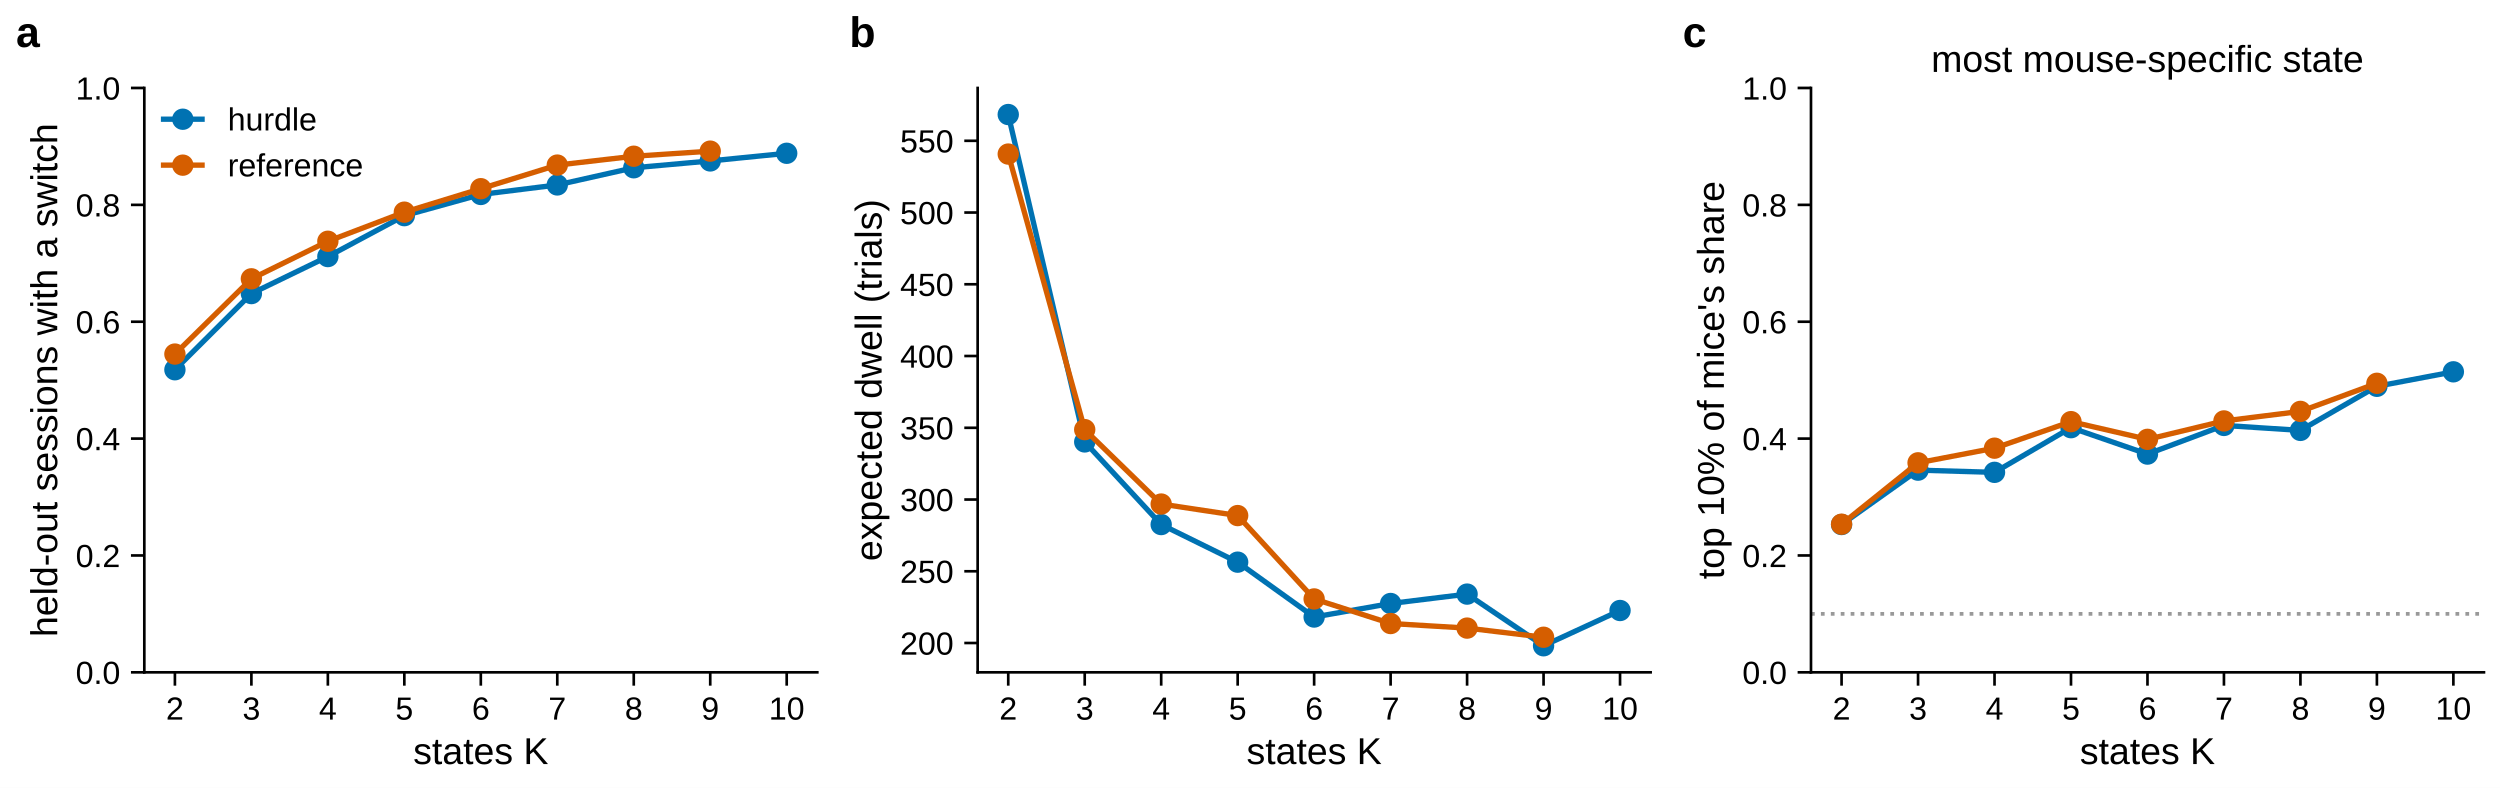
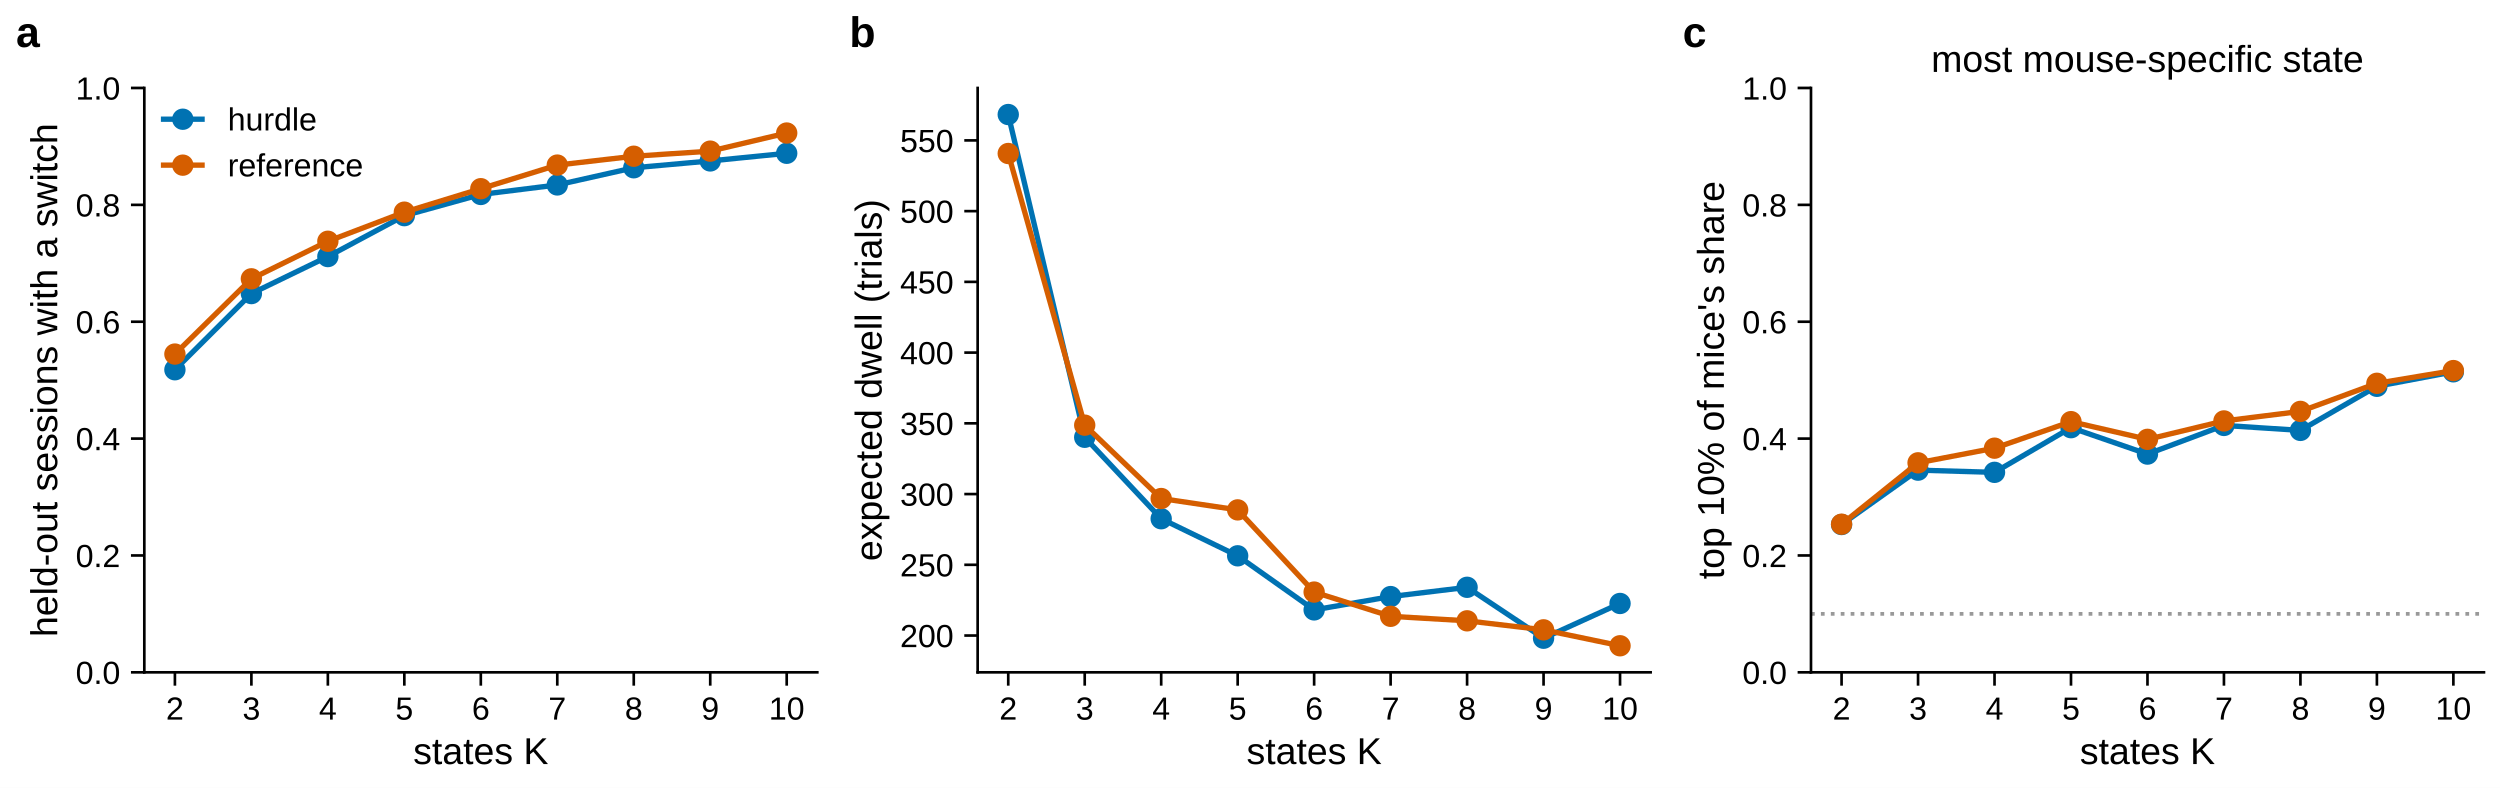
<svg xmlns="http://www.w3.org/2000/svg" xmlns:xlink="http://www.w3.org/1999/xlink" width="467.717pt" height="147.402pt" viewBox="0 0 467.717 147.402" version="1.1">
  <defs>
    <style type="text/css">*{stroke-linejoin: round; stroke-linecap: butt}</style>
  </defs>
  <g id="figure_1">
    <g id="patch_1">
      <path d="M 0 147.402  L 467.717 147.402  L 467.717 0  L 0 0  z " style="fill: #ffffff" />
    </g>
    <g id="axes_1">
      <g id="patch_2">
        <path d="M 27 125.783  L 152.905 125.783  L 152.905 16.458  L 27 16.458  z " style="fill: #ffffff" />
      </g>
      <g id="matplotlib.axis_1">
        <g id="xtick_1">
          <g id="line2d_1">
            <defs>
              <path id="md31456fca1" d="M 0 0  L 0 2.5  " style="stroke: #000000; stroke-width: 0.5" />
            </defs>
            <g>
              <use xlink:href="#md31456fca1" x="32.723" y="125.783" style="stroke: #000000; stroke-width: 0.5" />
            </g>
          </g>
          <g id="text_1">
            <text style="font-size: 6px; font-family: 'Arial', 'Liberation Sans', 'Helvetica', sans-serif; text-anchor: middle" x="32.723" y="134.631" transform="rotate(-0 32.7232 134.631)">2</text>
          </g>
        </g>
        <g id="xtick_2">
          <g id="line2d_2">
            <g>
              <use xlink:href="#md31456fca1" x="47.031" y="125.783" style="stroke: #000000; stroke-width: 0.5" />
            </g>
          </g>
          <g id="text_2">
            <text style="font-size: 6px; font-family: 'Arial', 'Liberation Sans', 'Helvetica', sans-serif; text-anchor: middle" x="47.031" y="134.631" transform="rotate(-0 47.03059 134.631)">3</text>
          </g>
        </g>
        <g id="xtick_3">
          <g id="line2d_3">
            <g>
              <use xlink:href="#md31456fca1" x="61.338" y="125.783" style="stroke: #000000; stroke-width: 0.5" />
            </g>
          </g>
          <g id="text_3">
            <text style="font-size: 6px; font-family: 'Arial', 'Liberation Sans', 'Helvetica', sans-serif; text-anchor: middle" x="61.338" y="134.631" transform="rotate(-0 61.33798 134.631)">4</text>
          </g>
        </g>
        <g id="xtick_4">
          <g id="line2d_4">
            <g>
              <use xlink:href="#md31456fca1" x="75.645" y="125.783" style="stroke: #000000; stroke-width: 0.5" />
            </g>
          </g>
          <g id="text_4">
            <text style="font-size: 6px; font-family: 'Arial', 'Liberation Sans', 'Helvetica', sans-serif; text-anchor: middle" x="75.645" y="134.631" transform="rotate(-0 75.64537 134.631)">5</text>
          </g>
        </g>
        <g id="xtick_5">
          <g id="line2d_5">
            <g>
              <use xlink:href="#md31456fca1" x="89.953" y="125.783" style="stroke: #000000; stroke-width: 0.5" />
            </g>
          </g>
          <g id="text_5">
            <text style="font-size: 6px; font-family: 'Arial', 'Liberation Sans', 'Helvetica', sans-serif; text-anchor: middle" x="89.953" y="134.631" transform="rotate(-0 89.95276 134.631)">6</text>
          </g>
        </g>
        <g id="xtick_6">
          <g id="line2d_6">
            <g>
              <use xlink:href="#md31456fca1" x="104.26" y="125.783" style="stroke: #000000; stroke-width: 0.5" />
            </g>
          </g>
          <g id="text_6">
            <text style="font-size: 6px; font-family: 'Arial', 'Liberation Sans', 'Helvetica', sans-serif; text-anchor: middle" x="104.26" y="134.631" transform="rotate(-0 104.2601 134.631)">7</text>
          </g>
        </g>
        <g id="xtick_7">
          <g id="line2d_7">
            <g>
              <use xlink:href="#md31456fca1" x="118.568" y="125.783" style="stroke: #000000; stroke-width: 0.5" />
            </g>
          </g>
          <g id="text_7">
            <text style="font-size: 6px; font-family: 'Arial', 'Liberation Sans', 'Helvetica', sans-serif; text-anchor: middle" x="118.568" y="134.631" transform="rotate(-0 118.5675 134.631)">8</text>
          </g>
        </g>
        <g id="xtick_8">
          <g id="line2d_8">
            <g>
              <use xlink:href="#md31456fca1" x="132.875" y="125.783" style="stroke: #000000; stroke-width: 0.5" />
            </g>
          </g>
          <g id="text_8">
            <text style="font-size: 6px; font-family: 'Arial', 'Liberation Sans', 'Helvetica', sans-serif; text-anchor: middle" x="132.875" y="134.631" transform="rotate(-0 132.8749 134.631)">9</text>
          </g>
        </g>
        <g id="xtick_9">
          <g id="line2d_9">
            <g>
              <use xlink:href="#md31456fca1" x="147.182" y="125.783" style="stroke: #000000; stroke-width: 0.5" />
            </g>
          </g>
          <g id="text_9">
            <text style="font-size: 6px; font-family: 'Arial', 'Liberation Sans', 'Helvetica', sans-serif; text-anchor: middle" x="147.182" y="134.631" transform="rotate(-0 147.1823 134.631)">10</text>
          </g>
        </g>
        <g id="text_10">
          <text style="font-size: 7px; font-family: 'Arial', 'Liberation Sans', 'Helvetica', sans-serif; text-anchor: middle" x="89.953" y="142.949" transform="rotate(-0 89.95276 142.9488)">states K</text>
        </g>
      </g>
      <g id="matplotlib.axis_2">
        <g id="ytick_1">
          <g id="line2d_10">
            <defs>
              <path id="md49a575f19" d="M 0 0  L -2.5 0  " style="stroke: #000000; stroke-width: 0.5" />
            </defs>
            <g>
              <use xlink:href="#md49a575f19" x="27" y="125.783" style="stroke: #000000; stroke-width: 0.5" />
            </g>
          </g>
          <g id="text_11">
            <text style="font-size: 6px; font-family: 'Arial', 'Liberation Sans', 'Helvetica', sans-serif; text-anchor: end" x="22.5" y="127.957" transform="rotate(-0 22.50024 127.957)">0.0</text>
          </g>
        </g>
        <g id="ytick_2">
          <g id="line2d_11">
            <g>
              <use xlink:href="#md49a575f19" x="27" y="103.918" style="stroke: #000000; stroke-width: 0.5" />
            </g>
          </g>
          <g id="text_12">
            <text style="font-size: 6px; font-family: 'Arial', 'Liberation Sans', 'Helvetica', sans-serif; text-anchor: end" x="22.5" y="106.092" transform="rotate(-0 22.50024 106.0919)">0.2</text>
          </g>
        </g>
        <g id="ytick_3">
          <g id="line2d_12">
            <g>
              <use xlink:href="#md49a575f19" x="27" y="82.053" style="stroke: #000000; stroke-width: 0.5" />
            </g>
          </g>
          <g id="text_13">
            <text style="font-size: 6px; font-family: 'Arial', 'Liberation Sans', 'Helvetica', sans-serif; text-anchor: end" x="22.5" y="84.227" transform="rotate(-0 22.50024 84.2269)">0.4</text>
          </g>
        </g>
        <g id="ytick_4">
          <g id="line2d_13">
            <g>
              <use xlink:href="#md49a575f19" x="27" y="60.188" style="stroke: #000000; stroke-width: 0.5" />
            </g>
          </g>
          <g id="text_14">
            <text style="font-size: 6px; font-family: 'Arial', 'Liberation Sans', 'Helvetica', sans-serif; text-anchor: end" x="22.5" y="62.362" transform="rotate(-0 22.50024 62.36187)">0.6</text>
          </g>
        </g>
        <g id="ytick_5">
          <g id="line2d_14">
            <g>
              <use xlink:href="#md49a575f19" x="27" y="38.323" style="stroke: #000000; stroke-width: 0.5" />
            </g>
          </g>
          <g id="text_15">
            <text style="font-size: 6px; font-family: 'Arial', 'Liberation Sans', 'Helvetica', sans-serif; text-anchor: end" x="22.5" y="40.497" transform="rotate(-0 22.50024 40.49683)">0.8</text>
          </g>
        </g>
        <g id="ytick_6">
          <g id="line2d_15">
            <g>
              <use xlink:href="#md49a575f19" x="27" y="16.458" style="stroke: #000000; stroke-width: 0.5" />
            </g>
          </g>
          <g id="text_16">
            <text style="font-size: 6px; font-family: 'Arial', 'Liberation Sans', 'Helvetica', sans-serif; text-anchor: end" x="22.5" y="18.632" transform="rotate(-0 22.50024 18.6318)">1.0</text>
          </g>
        </g>
        <g id="text_17">
          <text style="font-size: 7px; font-family: 'Arial', 'Liberation Sans', 'Helvetica', sans-serif; text-anchor: middle" x="10.708" y="71.12" transform="rotate(-90 10.70774 71.12032)">held-out sessions with a switch</text>
        </g>
      </g>
      <g id="line2d_16">
        <path d="M 32.723 69.176  L 47.031 54.924  L 61.338 47.998  L 75.645 40.345  L 89.953 36.381  L 104.26 34.599  L 118.568 31.387  L 132.875 30.108  L 147.182 28.677  " clip-path="url(#p77e614c5fb)" style="fill: none; stroke: #0072b2; stroke-linecap: square" />
        <defs>
          <path id="ma156a9451f" d="M 0 1.5  C 0.398 1.5 0.779 1.342 1.061 1.061  C 1.342 0.779 1.5 0.398 1.5 0  C 1.5 -0.398 1.342 -0.779 1.061 -1.061  C 0.779 -1.342 0.398 -1.5 0 -1.5  C -0.398 -1.5 -0.779 -1.342 -1.061 -1.061  C -1.342 -0.779 -1.5 -0.398 -1.5 0  C -1.5 0.398 -1.342 0.779 -1.061 1.061  C -0.779 1.342 -0.398 1.5 0 1.5  z " style="stroke: #0072b2" />
        </defs>
        <g clip-path="url(#p77e614c5fb)">
          <use xlink:href="#ma156a9451f" x="32.723" y="69.176" style="fill: #0072b2; stroke: #0072b2" />
          <use xlink:href="#ma156a9451f" x="47.031" y="54.924" style="fill: #0072b2; stroke: #0072b2" />
          <use xlink:href="#ma156a9451f" x="61.338" y="47.998" style="fill: #0072b2; stroke: #0072b2" />
          <use xlink:href="#ma156a9451f" x="75.645" y="40.345" style="fill: #0072b2; stroke: #0072b2" />
          <use xlink:href="#ma156a9451f" x="89.953" y="36.381" style="fill: #0072b2; stroke: #0072b2" />
          <use xlink:href="#ma156a9451f" x="104.26" y="34.599" style="fill: #0072b2; stroke: #0072b2" />
          <use xlink:href="#ma156a9451f" x="118.568" y="31.387" style="fill: #0072b2; stroke: #0072b2" />
          <use xlink:href="#ma156a9451f" x="132.875" y="30.108" style="fill: #0072b2; stroke: #0072b2" />
          <use xlink:href="#ma156a9451f" x="147.182" y="28.677" style="fill: #0072b2; stroke: #0072b2" />
        </g>
      </g>
      <g id="line2d_17">
-         <path d="M 32.723 66.24  L 47.031 52.163  L 61.338 45.138  L 75.645 39.693  L 89.953 35.302  L 104.26 30.886  L 118.568 29.229  L 132.875 28.276  " clip-path="url(#p77e614c5fb)" style="fill: none; stroke: #d55e00; stroke-linecap: square" />
+         <path d="M 32.723 66.24  L 47.031 52.163  L 61.338 45.138  L 75.645 39.693  L 89.953 35.302  L 104.26 30.886  L 118.568 29.229  L 132.875 28.276  L 147.182 24.889  " clip-path="url(#p77e614c5fb)" style="fill: none; stroke: #d55e00; stroke-linecap: square" />
        <defs>
          <path id="md7beab38b5" d="M 0 1.5  C 0.398 1.5 0.779 1.342 1.061 1.061  C 1.342 0.779 1.5 0.398 1.5 0  C 1.5 -0.398 1.342 -0.779 1.061 -1.061  C 0.779 -1.342 0.398 -1.5 0 -1.5  C -0.398 -1.5 -0.779 -1.342 -1.061 -1.061  C -1.342 -0.779 -1.5 -0.398 -1.5 0  C -1.5 0.398 -1.342 0.779 -1.061 1.061  C -0.779 1.342 -0.398 1.5 0 1.5  z " style="stroke: #d55e00" />
        </defs>
        <g clip-path="url(#p77e614c5fb)">
          <use xlink:href="#md7beab38b5" x="32.723" y="66.24" style="fill: #d55e00; stroke: #d55e00" />
          <use xlink:href="#md7beab38b5" x="47.031" y="52.163" style="fill: #d55e00; stroke: #d55e00" />
          <use xlink:href="#md7beab38b5" x="61.338" y="45.138" style="fill: #d55e00; stroke: #d55e00" />
          <use xlink:href="#md7beab38b5" x="75.645" y="39.693" style="fill: #d55e00; stroke: #d55e00" />
          <use xlink:href="#md7beab38b5" x="89.953" y="35.302" style="fill: #d55e00; stroke: #d55e00" />
          <use xlink:href="#md7beab38b5" x="104.26" y="30.886" style="fill: #d55e00; stroke: #d55e00" />
          <use xlink:href="#md7beab38b5" x="118.568" y="29.229" style="fill: #d55e00; stroke: #d55e00" />
          <use xlink:href="#md7beab38b5" x="132.875" y="28.276" style="fill: #d55e00; stroke: #d55e00" />
+           <use xlink:href="#md7beab38b5" x="147.182" y="24.889" style="fill: #d55e00; stroke: #d55e00" />
        </g>
      </g>
      <g id="patch_3">
        <path d="M 27 125.783  L 27 16.458  " style="fill: none; stroke: #000000; stroke-width: 0.5; stroke-linejoin: miter; stroke-linecap: square" />
      </g>
      <g id="patch_4">
        <path d="M 27 125.783  L 152.905 125.783  " style="fill: none; stroke: #000000; stroke-width: 0.5; stroke-linejoin: miter; stroke-linecap: square" />
      </g>
      <g id="text_18">
        <text style="font-weight: 700; font-size: 8px; font-family: 'Arial', 'Liberation Sans', 'Helvetica', sans-serif; text-anchor: start" x="3" y="8.798" transform="rotate(-0 3.00024 8.79774)">a</text>
      </g>
      <g id="legend_1">
        <g id="line2d_18">
          <path d="M 30.6 22.306  L 34.2 22.306  L 37.8 22.306  " style="fill: none; stroke: #0072b2; stroke-linecap: square" />
          <g>
            <use xlink:href="#ma156a9451f" x="34.2" y="22.306" style="fill: #0072b2; stroke: #0072b2" />
          </g>
        </g>
        <g id="text_19">
          <text style="font-size: 6px; font-family: 'Arial', 'Liberation Sans', 'Helvetica', sans-serif; text-anchor: start" x="42.6" y="24.406" transform="rotate(-0 42.60024 24.40586)">hurdle</text>
        </g>
        <g id="line2d_19">
          <path d="M 30.6 30.899  L 34.2 30.899  L 37.8 30.899  " style="fill: none; stroke: #d55e00; stroke-linecap: square" />
          <g>
            <use xlink:href="#md7beab38b5" x="34.2" y="30.899" style="fill: #d55e00; stroke: #d55e00" />
          </g>
        </g>
        <g id="text_20">
          <text style="font-size: 6px; font-family: 'Arial', 'Liberation Sans', 'Helvetica', sans-serif; text-anchor: start" x="42.6" y="32.999" transform="rotate(-0 42.60024 32.99899)">reference</text>
        </g>
      </g>
    </g>
    <g id="axes_2">
      <g id="patch_5">
        <path d="M 182.906 125.783  L 308.811 125.783  L 308.811 16.458  L 182.906 16.458  z " style="fill: #ffffff" />
      </g>
      <g id="matplotlib.axis_3">
        <g id="xtick_10">
          <g id="line2d_20">
            <g>
              <use xlink:href="#md31456fca1" x="188.629" y="125.783" style="stroke: #000000; stroke-width: 0.5" />
            </g>
          </g>
          <g id="text_21">
            <text style="font-size: 6px; font-family: 'Arial', 'Liberation Sans', 'Helvetica', sans-serif; text-anchor: middle" x="188.629" y="134.631" transform="rotate(-0 188.6287 134.631)">2</text>
          </g>
        </g>
        <g id="xtick_11">
          <g id="line2d_21">
            <g>
              <use xlink:href="#md31456fca1" x="202.936" y="125.783" style="stroke: #000000; stroke-width: 0.5" />
            </g>
          </g>
          <g id="text_22">
            <text style="font-size: 6px; font-family: 'Arial', 'Liberation Sans', 'Helvetica', sans-serif; text-anchor: middle" x="202.936" y="134.631" transform="rotate(-0 202.9361 134.631)">3</text>
          </g>
        </g>
        <g id="xtick_12">
          <g id="line2d_22">
            <g>
              <use xlink:href="#md31456fca1" x="217.243" y="125.783" style="stroke: #000000; stroke-width: 0.5" />
            </g>
          </g>
          <g id="text_23">
            <text style="font-size: 6px; font-family: 'Arial', 'Liberation Sans', 'Helvetica', sans-serif; text-anchor: middle" x="217.243" y="134.631" transform="rotate(-0 217.2435 134.631)">4</text>
          </g>
        </g>
        <g id="xtick_13">
          <g id="line2d_23">
            <g>
              <use xlink:href="#md31456fca1" x="231.551" y="125.783" style="stroke: #000000; stroke-width: 0.5" />
            </g>
          </g>
          <g id="text_24">
            <text style="font-size: 6px; font-family: 'Arial', 'Liberation Sans', 'Helvetica', sans-serif; text-anchor: middle" x="231.551" y="134.631" transform="rotate(-0 231.5509 134.631)">5</text>
          </g>
        </g>
        <g id="xtick_14">
          <g id="line2d_24">
            <g>
              <use xlink:href="#md31456fca1" x="245.858" y="125.783" style="stroke: #000000; stroke-width: 0.5" />
            </g>
          </g>
          <g id="text_25">
            <text style="font-size: 6px; font-family: 'Arial', 'Liberation Sans', 'Helvetica', sans-serif; text-anchor: middle" x="245.858" y="134.631" transform="rotate(-0 245.8583 134.631)">6</text>
          </g>
        </g>
        <g id="xtick_15">
          <g id="line2d_25">
            <g>
              <use xlink:href="#md31456fca1" x="260.166" y="125.783" style="stroke: #000000; stroke-width: 0.5" />
            </g>
          </g>
          <g id="text_26">
            <text style="font-size: 6px; font-family: 'Arial', 'Liberation Sans', 'Helvetica', sans-serif; text-anchor: middle" x="260.166" y="134.631" transform="rotate(-0 260.1657 134.631)">7</text>
          </g>
        </g>
        <g id="xtick_16">
          <g id="line2d_26">
            <g>
              <use xlink:href="#md31456fca1" x="274.473" y="125.783" style="stroke: #000000; stroke-width: 0.5" />
            </g>
          </g>
          <g id="text_27">
            <text style="font-size: 6px; font-family: 'Arial', 'Liberation Sans', 'Helvetica', sans-serif; text-anchor: middle" x="274.473" y="134.631" transform="rotate(-0 274.473 134.631)">8</text>
          </g>
        </g>
        <g id="xtick_17">
          <g id="line2d_27">
            <g>
              <use xlink:href="#md31456fca1" x="288.78" y="125.783" style="stroke: #000000; stroke-width: 0.5" />
            </g>
          </g>
          <g id="text_28">
            <text style="font-size: 6px; font-family: 'Arial', 'Liberation Sans', 'Helvetica', sans-serif; text-anchor: middle" x="288.78" y="134.631" transform="rotate(-0 288.7804 134.631)">9</text>
          </g>
        </g>
        <g id="xtick_18">
          <g id="line2d_28">
            <g>
              <use xlink:href="#md31456fca1" x="303.088" y="125.783" style="stroke: #000000; stroke-width: 0.5" />
            </g>
          </g>
          <g id="text_29">
            <text style="font-size: 6px; font-family: 'Arial', 'Liberation Sans', 'Helvetica', sans-serif; text-anchor: middle" x="303.088" y="134.631" transform="rotate(-0 303.0878 134.631)">10</text>
          </g>
        </g>
        <g id="text_30">
          <text style="font-size: 7px; font-family: 'Arial', 'Liberation Sans', 'Helvetica', sans-serif; text-anchor: middle" x="245.858" y="142.949" transform="rotate(-0 245.8583 142.9488)">states K</text>
        </g>
      </g>
      <g id="matplotlib.axis_4">
        <g id="ytick_7">
          <g id="line2d_29">
            <g>
-               <use xlink:href="#md49a575f19" x="182.906" y="120.299" style="stroke: #000000; stroke-width: 0.5" />
+               <use xlink:href="#md49a575f19" x="182.906" y="118.897" style="stroke: #000000; stroke-width: 0.5" />
            </g>
          </g>
          <g id="text_31">
-             <text style="font-size: 6px; font-family: 'Arial', 'Liberation Sans', 'Helvetica', sans-serif; text-anchor: end" x="178.406" y="122.473" transform="rotate(-0 178.4058 122.4726)">200</text>
+             <text style="font-size: 6px; font-family: 'Arial', 'Liberation Sans', 'Helvetica', sans-serif; text-anchor: end" x="178.406" y="121.071" transform="rotate(-0 178.4058 121.0709)">200</text>
          </g>
        </g>
        <g id="ytick_8">
          <g id="line2d_30">
            <g>
-               <use xlink:href="#md49a575f19" x="182.906" y="106.876" style="stroke: #000000; stroke-width: 0.5" />
+               <use xlink:href="#md49a575f19" x="182.906" y="105.664" style="stroke: #000000; stroke-width: 0.5" />
            </g>
          </g>
          <g id="text_32">
-             <text style="font-size: 6px; font-family: 'Arial', 'Liberation Sans', 'Helvetica', sans-serif; text-anchor: end" x="178.406" y="109.05" transform="rotate(-0 178.4058 109.0499)">250</text>
+             <text style="font-size: 6px; font-family: 'Arial', 'Liberation Sans', 'Helvetica', sans-serif; text-anchor: end" x="178.406" y="107.838" transform="rotate(-0 178.4058 107.8385)">250</text>
          </g>
        </g>
        <g id="ytick_9">
          <g id="line2d_31">
            <g>
-               <use xlink:href="#md49a575f19" x="182.906" y="93.453" style="stroke: #000000; stroke-width: 0.5" />
+               <use xlink:href="#md49a575f19" x="182.906" y="92.432" style="stroke: #000000; stroke-width: 0.5" />
            </g>
          </g>
          <g id="text_33">
-             <text style="font-size: 6px; font-family: 'Arial', 'Liberation Sans', 'Helvetica', sans-serif; text-anchor: end" x="178.406" y="95.627" transform="rotate(-0 178.4058 95.62715)">300</text>
+             <text style="font-size: 6px; font-family: 'Arial', 'Liberation Sans', 'Helvetica', sans-serif; text-anchor: end" x="178.406" y="94.606" transform="rotate(-0 178.4058 94.60605)">300</text>
          </g>
        </g>
        <g id="ytick_10">
          <g id="line2d_32">
            <g>
-               <use xlink:href="#md49a575f19" x="182.906" y="80.03" style="stroke: #000000; stroke-width: 0.5" />
+               <use xlink:href="#md49a575f19" x="182.906" y="79.2" style="stroke: #000000; stroke-width: 0.5" />
            </g>
          </g>
          <g id="text_34">
-             <text style="font-size: 6px; font-family: 'Arial', 'Liberation Sans', 'Helvetica', sans-serif; text-anchor: end" x="178.406" y="82.204" transform="rotate(-0 178.4058 82.20443)">350</text>
+             <text style="font-size: 6px; font-family: 'Arial', 'Liberation Sans', 'Helvetica', sans-serif; text-anchor: end" x="178.406" y="81.374" transform="rotate(-0 178.4058 81.37362)">350</text>
          </g>
        </g>
        <g id="ytick_11">
          <g id="line2d_33">
            <g>
-               <use xlink:href="#md49a575f19" x="182.906" y="66.608" style="stroke: #000000; stroke-width: 0.5" />
+               <use xlink:href="#md49a575f19" x="182.906" y="65.967" style="stroke: #000000; stroke-width: 0.5" />
            </g>
          </g>
          <g id="text_35">
-             <text style="font-size: 6px; font-family: 'Arial', 'Liberation Sans', 'Helvetica', sans-serif; text-anchor: end" x="178.406" y="68.782" transform="rotate(-0 178.4058 68.7817)">400</text>
+             <text style="font-size: 6px; font-family: 'Arial', 'Liberation Sans', 'Helvetica', sans-serif; text-anchor: end" x="178.406" y="68.141" transform="rotate(-0 178.4058 68.14119)">400</text>
          </g>
        </g>
        <g id="ytick_12">
          <g id="line2d_34">
            <g>
-               <use xlink:href="#md49a575f19" x="182.906" y="53.185" style="stroke: #000000; stroke-width: 0.5" />
+               <use xlink:href="#md49a575f19" x="182.906" y="52.735" style="stroke: #000000; stroke-width: 0.5" />
            </g>
          </g>
          <g id="text_36">
-             <text style="font-size: 6px; font-family: 'Arial', 'Liberation Sans', 'Helvetica', sans-serif; text-anchor: end" x="178.406" y="55.359" transform="rotate(-0 178.4058 55.35898)">450</text>
+             <text style="font-size: 6px; font-family: 'Arial', 'Liberation Sans', 'Helvetica', sans-serif; text-anchor: end" x="178.406" y="54.909" transform="rotate(-0 178.4058 54.90876)">450</text>
          </g>
        </g>
        <g id="ytick_13">
          <g id="line2d_35">
            <g>
-               <use xlink:href="#md49a575f19" x="182.906" y="39.762" style="stroke: #000000; stroke-width: 0.5" />
+               <use xlink:href="#md49a575f19" x="182.906" y="39.502" style="stroke: #000000; stroke-width: 0.5" />
            </g>
          </g>
          <g id="text_37">
-             <text style="font-size: 6px; font-family: 'Arial', 'Liberation Sans', 'Helvetica', sans-serif; text-anchor: end" x="178.406" y="41.936" transform="rotate(-0 178.4058 41.93626)">500</text>
+             <text style="font-size: 6px; font-family: 'Arial', 'Liberation Sans', 'Helvetica', sans-serif; text-anchor: end" x="178.406" y="41.676" transform="rotate(-0 178.4058 41.67633)">500</text>
          </g>
        </g>
        <g id="ytick_14">
          <g id="line2d_36">
            <g>
-               <use xlink:href="#md49a575f19" x="182.906" y="26.339" style="stroke: #000000; stroke-width: 0.5" />
+               <use xlink:href="#md49a575f19" x="182.906" y="26.27" style="stroke: #000000; stroke-width: 0.5" />
            </g>
          </g>
          <g id="text_38">
-             <text style="font-size: 6px; font-family: 'Arial', 'Liberation Sans', 'Helvetica', sans-serif; text-anchor: end" x="178.406" y="28.514" transform="rotate(-0 178.4058 28.51354)">550</text>
+             <text style="font-size: 6px; font-family: 'Arial', 'Liberation Sans', 'Helvetica', sans-serif; text-anchor: end" x="178.406" y="28.444" transform="rotate(-0 178.4058 28.4439)">550</text>
          </g>
        </g>
        <g id="text_39">
          <text style="font-size: 7px; font-family: 'Arial', 'Liberation Sans', 'Helvetica', sans-serif; text-anchor: middle" x="164.944" y="71.12" transform="rotate(-90 164.9436 71.12032)">expected dwell (trials)</text>
        </g>
      </g>
      <g id="line2d_37">
-         <path d="M 188.629 21.427  L 202.936 82.678  L 217.243 98.136  L 231.551 105.173  L 245.858 115.438  L 260.166 112.906  L 274.473 111.148  L 288.78 120.814  L 303.088 114.217  " clip-path="url(#pea00884c11)" style="fill: none; stroke: #0072b2; stroke-linecap: square" />
+         <path d="M 188.629 21.427  L 202.936 81.81  L 217.243 97.049  L 231.551 103.985  L 245.858 114.105  L 260.166 111.61  L 274.473 109.876  L 288.78 119.405  L 303.088 112.901  " clip-path="url(#pea00884c11)" style="fill: none; stroke: #0072b2; stroke-linecap: square" />
        <g clip-path="url(#pea00884c11)">
          <use xlink:href="#ma156a9451f" x="188.629" y="21.427" style="fill: #0072b2; stroke: #0072b2" />
-           <use xlink:href="#ma156a9451f" x="202.936" y="82.678" style="fill: #0072b2; stroke: #0072b2" />
-           <use xlink:href="#ma156a9451f" x="217.243" y="98.136" style="fill: #0072b2; stroke: #0072b2" />
-           <use xlink:href="#ma156a9451f" x="231.551" y="105.173" style="fill: #0072b2; stroke: #0072b2" />
-           <use xlink:href="#ma156a9451f" x="245.858" y="115.438" style="fill: #0072b2; stroke: #0072b2" />
-           <use xlink:href="#ma156a9451f" x="260.166" y="112.906" style="fill: #0072b2; stroke: #0072b2" />
-           <use xlink:href="#ma156a9451f" x="274.473" y="111.148" style="fill: #0072b2; stroke: #0072b2" />
-           <use xlink:href="#ma156a9451f" x="288.78" y="120.814" style="fill: #0072b2; stroke: #0072b2" />
-           <use xlink:href="#ma156a9451f" x="303.088" y="114.217" style="fill: #0072b2; stroke: #0072b2" />
+           <use xlink:href="#ma156a9451f" x="202.936" y="81.81" style="fill: #0072b2; stroke: #0072b2" />
+           <use xlink:href="#ma156a9451f" x="217.243" y="97.049" style="fill: #0072b2; stroke: #0072b2" />
+           <use xlink:href="#ma156a9451f" x="231.551" y="103.985" style="fill: #0072b2; stroke: #0072b2" />
+           <use xlink:href="#ma156a9451f" x="245.858" y="114.105" style="fill: #0072b2; stroke: #0072b2" />
+           <use xlink:href="#ma156a9451f" x="260.166" y="111.61" style="fill: #0072b2; stroke: #0072b2" />
+           <use xlink:href="#ma156a9451f" x="274.473" y="109.876" style="fill: #0072b2; stroke: #0072b2" />
+           <use xlink:href="#ma156a9451f" x="288.78" y="119.405" style="fill: #0072b2; stroke: #0072b2" />
+           <use xlink:href="#ma156a9451f" x="303.088" y="112.901" style="fill: #0072b2; stroke: #0072b2" />
        </g>
      </g>
      <g id="line2d_38">
-         <path d="M 188.629 28.823  L 202.936 80.377  L 217.243 94.3  L 231.551 96.457  L 245.858 112.054  L 260.166 116.654  L 274.473 117.51  L 288.78 119.221  " clip-path="url(#pea00884c11)" style="fill: none; stroke: #d55e00; stroke-linecap: square" />
+         <path d="M 188.629 28.718  L 202.936 79.541  L 217.243 93.267  L 231.551 95.393  L 245.858 110.769  L 260.166 115.304  L 274.473 116.148  L 288.78 117.835  L 303.088 120.814  " clip-path="url(#pea00884c11)" style="fill: none; stroke: #d55e00; stroke-linecap: square" />
        <g clip-path="url(#pea00884c11)">
-           <use xlink:href="#md7beab38b5" x="188.629" y="28.823" style="fill: #d55e00; stroke: #d55e00" />
-           <use xlink:href="#md7beab38b5" x="202.936" y="80.377" style="fill: #d55e00; stroke: #d55e00" />
-           <use xlink:href="#md7beab38b5" x="217.243" y="94.3" style="fill: #d55e00; stroke: #d55e00" />
-           <use xlink:href="#md7beab38b5" x="231.551" y="96.457" style="fill: #d55e00; stroke: #d55e00" />
-           <use xlink:href="#md7beab38b5" x="245.858" y="112.054" style="fill: #d55e00; stroke: #d55e00" />
-           <use xlink:href="#md7beab38b5" x="260.166" y="116.654" style="fill: #d55e00; stroke: #d55e00" />
-           <use xlink:href="#md7beab38b5" x="274.473" y="117.51" style="fill: #d55e00; stroke: #d55e00" />
-           <use xlink:href="#md7beab38b5" x="288.78" y="119.221" style="fill: #d55e00; stroke: #d55e00" />
+           <use xlink:href="#md7beab38b5" x="188.629" y="28.718" style="fill: #d55e00; stroke: #d55e00" />
+           <use xlink:href="#md7beab38b5" x="202.936" y="79.541" style="fill: #d55e00; stroke: #d55e00" />
+           <use xlink:href="#md7beab38b5" x="217.243" y="93.267" style="fill: #d55e00; stroke: #d55e00" />
+           <use xlink:href="#md7beab38b5" x="231.551" y="95.393" style="fill: #d55e00; stroke: #d55e00" />
+           <use xlink:href="#md7beab38b5" x="245.858" y="110.769" style="fill: #d55e00; stroke: #d55e00" />
+           <use xlink:href="#md7beab38b5" x="260.166" y="115.304" style="fill: #d55e00; stroke: #d55e00" />
+           <use xlink:href="#md7beab38b5" x="274.473" y="116.148" style="fill: #d55e00; stroke: #d55e00" />
+           <use xlink:href="#md7beab38b5" x="288.78" y="117.835" style="fill: #d55e00; stroke: #d55e00" />
+           <use xlink:href="#md7beab38b5" x="303.088" y="120.814" style="fill: #d55e00; stroke: #d55e00" />
        </g>
      </g>
      <g id="patch_6">
        <path d="M 182.906 125.783  L 182.906 16.458  " style="fill: none; stroke: #000000; stroke-width: 0.5; stroke-linejoin: miter; stroke-linecap: square" />
      </g>
      <g id="patch_7">
        <path d="M 182.906 125.783  L 308.811 125.783  " style="fill: none; stroke: #000000; stroke-width: 0.5; stroke-linejoin: miter; stroke-linecap: square" />
      </g>
      <g id="text_40">
        <text style="font-weight: 700; font-size: 8px; font-family: 'Arial', 'Liberation Sans', 'Helvetica', sans-serif; text-anchor: start" x="158.906" y="8.798" transform="rotate(-0 158.9058 8.79774)">b</text>
      </g>
    </g>
    <g id="axes_3">
      <g id="patch_8">
        <path d="M 338.811 125.783  L 464.716 125.783  L 464.716 16.458  L 338.811 16.458  z " style="fill: #ffffff" />
      </g>
      <g id="matplotlib.axis_5">
        <g id="xtick_19">
          <g id="line2d_39">
            <g>
              <use xlink:href="#md31456fca1" x="344.534" y="125.783" style="stroke: #000000; stroke-width: 0.5" />
            </g>
          </g>
          <g id="text_41">
            <text style="font-size: 6px; font-family: 'Arial', 'Liberation Sans', 'Helvetica', sans-serif; text-anchor: middle" x="344.534" y="134.631" transform="rotate(-0 344.5342 134.631)">2</text>
          </g>
        </g>
        <g id="xtick_20">
          <g id="line2d_40">
            <g>
              <use xlink:href="#md31456fca1" x="358.842" y="125.783" style="stroke: #000000; stroke-width: 0.5" />
            </g>
          </g>
          <g id="text_42">
            <text style="font-size: 6px; font-family: 'Arial', 'Liberation Sans', 'Helvetica', sans-serif; text-anchor: middle" x="358.842" y="134.631" transform="rotate(-0 358.8416 134.631)">3</text>
          </g>
        </g>
        <g id="xtick_21">
          <g id="line2d_41">
            <g>
              <use xlink:href="#md31456fca1" x="373.149" y="125.783" style="stroke: #000000; stroke-width: 0.5" />
            </g>
          </g>
          <g id="text_43">
            <text style="font-size: 6px; font-family: 'Arial', 'Liberation Sans', 'Helvetica', sans-serif; text-anchor: middle" x="373.149" y="134.631" transform="rotate(-0 373.149 134.631)">4</text>
          </g>
        </g>
        <g id="xtick_22">
          <g id="line2d_42">
            <g>
              <use xlink:href="#md31456fca1" x="387.456" y="125.783" style="stroke: #000000; stroke-width: 0.5" />
            </g>
          </g>
          <g id="text_44">
            <text style="font-size: 6px; font-family: 'Arial', 'Liberation Sans', 'Helvetica', sans-serif; text-anchor: middle" x="387.456" y="134.631" transform="rotate(-0 387.4564 134.631)">5</text>
          </g>
        </g>
        <g id="xtick_23">
          <g id="line2d_43">
            <g>
              <use xlink:href="#md31456fca1" x="401.764" y="125.783" style="stroke: #000000; stroke-width: 0.5" />
            </g>
          </g>
          <g id="text_45">
            <text style="font-size: 6px; font-family: 'Arial', 'Liberation Sans', 'Helvetica', sans-serif; text-anchor: middle" x="401.764" y="134.631" transform="rotate(-0 401.7638 134.631)">6</text>
          </g>
        </g>
        <g id="xtick_24">
          <g id="line2d_44">
            <g>
              <use xlink:href="#md31456fca1" x="416.071" y="125.783" style="stroke: #000000; stroke-width: 0.5" />
            </g>
          </g>
          <g id="text_46">
            <text style="font-size: 6px; font-family: 'Arial', 'Liberation Sans', 'Helvetica', sans-serif; text-anchor: middle" x="416.071" y="134.631" transform="rotate(-0 416.0712 134.631)">7</text>
          </g>
        </g>
        <g id="xtick_25">
          <g id="line2d_45">
            <g>
              <use xlink:href="#md31456fca1" x="430.379" y="125.783" style="stroke: #000000; stroke-width: 0.5" />
            </g>
          </g>
          <g id="text_47">
            <text style="font-size: 6px; font-family: 'Arial', 'Liberation Sans', 'Helvetica', sans-serif; text-anchor: middle" x="430.379" y="134.631" transform="rotate(-0 430.3786 134.631)">8</text>
          </g>
        </g>
        <g id="xtick_26">
          <g id="line2d_46">
            <g>
              <use xlink:href="#md31456fca1" x="444.686" y="125.783" style="stroke: #000000; stroke-width: 0.5" />
            </g>
          </g>
          <g id="text_48">
            <text style="font-size: 6px; font-family: 'Arial', 'Liberation Sans', 'Helvetica', sans-serif; text-anchor: middle" x="444.686" y="134.631" transform="rotate(-0 444.6859 134.631)">9</text>
          </g>
        </g>
        <g id="xtick_27">
          <g id="line2d_47">
            <g>
              <use xlink:href="#md31456fca1" x="458.993" y="125.783" style="stroke: #000000; stroke-width: 0.5" />
            </g>
          </g>
          <g id="text_49">
            <text style="font-size: 6px; font-family: 'Arial', 'Liberation Sans', 'Helvetica', sans-serif; text-anchor: middle" x="458.993" y="134.631" transform="rotate(-0 458.9933 134.631)">10</text>
          </g>
        </g>
        <g id="text_50">
          <text style="font-size: 7px; font-family: 'Arial', 'Liberation Sans', 'Helvetica', sans-serif; text-anchor: middle" x="401.764" y="142.949" transform="rotate(-0 401.7638 142.9488)">states K</text>
        </g>
      </g>
      <g id="matplotlib.axis_6">
        <g id="ytick_15">
          <g id="line2d_48">
            <g>
              <use xlink:href="#md49a575f19" x="338.811" y="125.783" style="stroke: #000000; stroke-width: 0.5" />
            </g>
          </g>
          <g id="text_51">
            <text style="font-size: 6px; font-family: 'Arial', 'Liberation Sans', 'Helvetica', sans-serif; text-anchor: end" x="334.311" y="127.957" transform="rotate(-0 334.3113 127.957)">0.0</text>
          </g>
        </g>
        <g id="ytick_16">
          <g id="line2d_49">
            <g>
              <use xlink:href="#md49a575f19" x="338.811" y="103.918" style="stroke: #000000; stroke-width: 0.5" />
            </g>
          </g>
          <g id="text_52">
            <text style="font-size: 6px; font-family: 'Arial', 'Liberation Sans', 'Helvetica', sans-serif; text-anchor: end" x="334.311" y="106.092" transform="rotate(-0 334.3113 106.0919)">0.2</text>
          </g>
        </g>
        <g id="ytick_17">
          <g id="line2d_50">
            <g>
              <use xlink:href="#md49a575f19" x="338.811" y="82.053" style="stroke: #000000; stroke-width: 0.5" />
            </g>
          </g>
          <g id="text_53">
            <text style="font-size: 6px; font-family: 'Arial', 'Liberation Sans', 'Helvetica', sans-serif; text-anchor: end" x="334.311" y="84.227" transform="rotate(-0 334.3113 84.2269)">0.4</text>
          </g>
        </g>
        <g id="ytick_18">
          <g id="line2d_51">
            <g>
              <use xlink:href="#md49a575f19" x="338.811" y="60.188" style="stroke: #000000; stroke-width: 0.5" />
            </g>
          </g>
          <g id="text_54">
            <text style="font-size: 6px; font-family: 'Arial', 'Liberation Sans', 'Helvetica', sans-serif; text-anchor: end" x="334.311" y="62.362" transform="rotate(-0 334.3113 62.36187)">0.6</text>
          </g>
        </g>
        <g id="ytick_19">
          <g id="line2d_52">
            <g>
              <use xlink:href="#md49a575f19" x="338.811" y="38.323" style="stroke: #000000; stroke-width: 0.5" />
            </g>
          </g>
          <g id="text_55">
            <text style="font-size: 6px; font-family: 'Arial', 'Liberation Sans', 'Helvetica', sans-serif; text-anchor: end" x="334.311" y="40.497" transform="rotate(-0 334.3113 40.49683)">0.8</text>
          </g>
        </g>
        <g id="ytick_20">
          <g id="line2d_53">
            <g>
              <use xlink:href="#md49a575f19" x="338.811" y="16.458" style="stroke: #000000; stroke-width: 0.5" />
            </g>
          </g>
          <g id="text_56">
            <text style="font-size: 6px; font-family: 'Arial', 'Liberation Sans', 'Helvetica', sans-serif; text-anchor: end" x="334.311" y="18.632" transform="rotate(-0 334.3113 18.6318)">1.0</text>
          </g>
        </g>
        <g id="text_57">
          <text style="font-size: 7px; font-family: 'Arial', 'Liberation Sans', 'Helvetica', sans-serif; text-anchor: middle" x="322.519" y="71.12" transform="rotate(-90 322.5188 71.12032)">top 10% of mice's share</text>
        </g>
      </g>
      <g id="line2d_54">
        <path d="M 344.534 98.13  L 358.842 87.959  L 373.149 88.369  L 387.456 80.013  L 401.764 84.953  L 416.071 79.593  L 430.379 80.52  L 444.686 72.273  L 458.993 69.563  " clip-path="url(#p8f88fdf429)" style="fill: none; stroke: #0072b2; stroke-linecap: square" />
        <g clip-path="url(#p8f88fdf429)">
          <use xlink:href="#ma156a9451f" x="344.534" y="98.13" style="fill: #0072b2; stroke: #0072b2" />
          <use xlink:href="#ma156a9451f" x="358.842" y="87.959" style="fill: #0072b2; stroke: #0072b2" />
          <use xlink:href="#ma156a9451f" x="373.149" y="88.369" style="fill: #0072b2; stroke: #0072b2" />
          <use xlink:href="#ma156a9451f" x="387.456" y="80.013" style="fill: #0072b2; stroke: #0072b2" />
          <use xlink:href="#ma156a9451f" x="401.764" y="84.953" style="fill: #0072b2; stroke: #0072b2" />
          <use xlink:href="#ma156a9451f" x="416.071" y="79.593" style="fill: #0072b2; stroke: #0072b2" />
          <use xlink:href="#ma156a9451f" x="430.379" y="80.52" style="fill: #0072b2; stroke: #0072b2" />
          <use xlink:href="#ma156a9451f" x="444.686" y="72.273" style="fill: #0072b2; stroke: #0072b2" />
          <use xlink:href="#ma156a9451f" x="458.993" y="69.563" style="fill: #0072b2; stroke: #0072b2" />
        </g>
      </g>
      <g id="line2d_55">
-         <path d="M 344.534 98.073  L 358.842 86.587  L 373.149 83.848  L 387.456 78.883  L 401.764 82.195  L 416.071 78.752  L 430.379 76.966  L 444.686 71.709  " clip-path="url(#p8f88fdf429)" style="fill: none; stroke: #d55e00; stroke-linecap: square" />
+         <path d="M 344.534 98.073  L 358.842 86.587  L 373.149 83.848  L 387.456 78.883  L 401.764 82.195  L 416.071 78.752  L 430.379 76.966  L 444.686 71.709  L 458.993 69.329  " clip-path="url(#p8f88fdf429)" style="fill: none; stroke: #d55e00; stroke-linecap: square" />
        <g clip-path="url(#p8f88fdf429)">
          <use xlink:href="#md7beab38b5" x="344.534" y="98.073" style="fill: #d55e00; stroke: #d55e00" />
          <use xlink:href="#md7beab38b5" x="358.842" y="86.587" style="fill: #d55e00; stroke: #d55e00" />
          <use xlink:href="#md7beab38b5" x="373.149" y="83.848" style="fill: #d55e00; stroke: #d55e00" />
          <use xlink:href="#md7beab38b5" x="387.456" y="78.883" style="fill: #d55e00; stroke: #d55e00" />
          <use xlink:href="#md7beab38b5" x="401.764" y="82.195" style="fill: #d55e00; stroke: #d55e00" />
          <use xlink:href="#md7beab38b5" x="416.071" y="78.752" style="fill: #d55e00; stroke: #d55e00" />
          <use xlink:href="#md7beab38b5" x="430.379" y="76.966" style="fill: #d55e00; stroke: #d55e00" />
          <use xlink:href="#md7beab38b5" x="444.686" y="71.709" style="fill: #d55e00; stroke: #d55e00" />
+           <use xlink:href="#md7beab38b5" x="458.993" y="69.329" style="fill: #d55e00; stroke: #d55e00" />
        </g>
      </g>
      <g id="line2d_56">
        <path d="M 338.811 114.85  L 464.716 114.85  " clip-path="url(#p8f88fdf429)" style="fill: none; stroke-dasharray: 0.7,1.155; stroke-dashoffset: 0; stroke: #999999; stroke-width: 0.7" />
      </g>
      <g id="patch_9">
        <path d="M 338.811 125.783  L 338.811 16.458  " style="fill: none; stroke: #000000; stroke-width: 0.5; stroke-linejoin: miter; stroke-linecap: square" />
      </g>
      <g id="patch_10">
        <path d="M 338.811 125.783  L 464.716 125.783  " style="fill: none; stroke: #000000; stroke-width: 0.5; stroke-linejoin: miter; stroke-linecap: square" />
      </g>
      <g id="text_58">
        <text style="font-weight: 700; font-size: 8px; font-family: 'Arial', 'Liberation Sans', 'Helvetica', sans-serif; text-anchor: start" x="314.811" y="8.798" transform="rotate(-0 314.8113 8.79774)">c</text>
      </g>
      <g id="text_59">
        <text style="font-size: 7px; font-family: 'Arial', 'Liberation Sans', 'Helvetica', sans-serif; text-anchor: middle" x="401.764" y="13.458" transform="rotate(-0 401.7638 13.45774)">most mouse-specific state</text>
      </g>
    </g>
  </g>
  <defs>
    <clipPath id="p77e614c5fb">
      <rect x="27" y="16.458" width="125.905" height="109.325" />
    </clipPath>
    <clipPath id="pea00884c11">
      <rect x="182.906" y="16.458" width="125.905" height="109.325" />
    </clipPath>
    <clipPath id="p8f88fdf429">
      <rect x="338.811" y="16.458" width="125.905" height="109.325" />
    </clipPath>
  </defs>
</svg>
